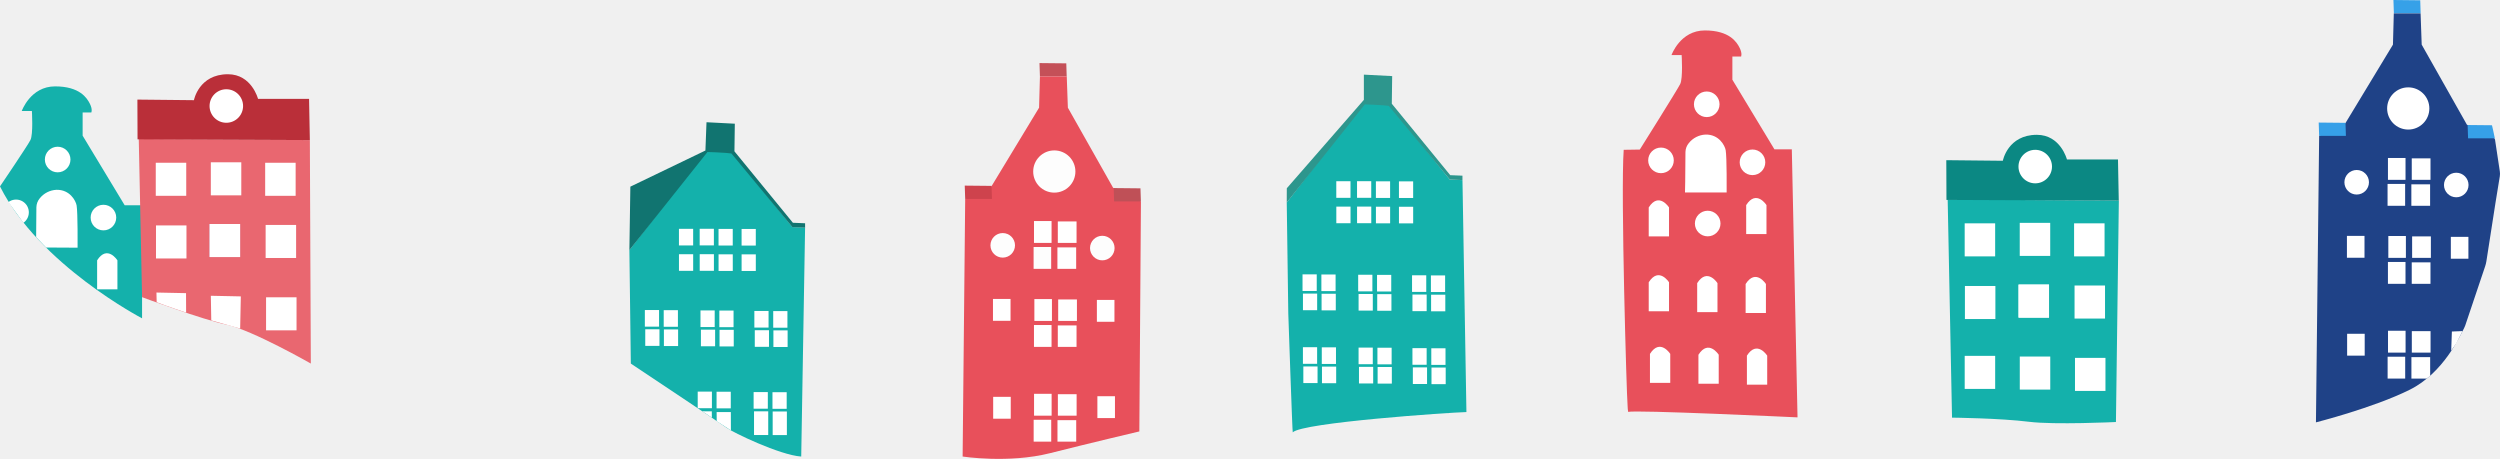
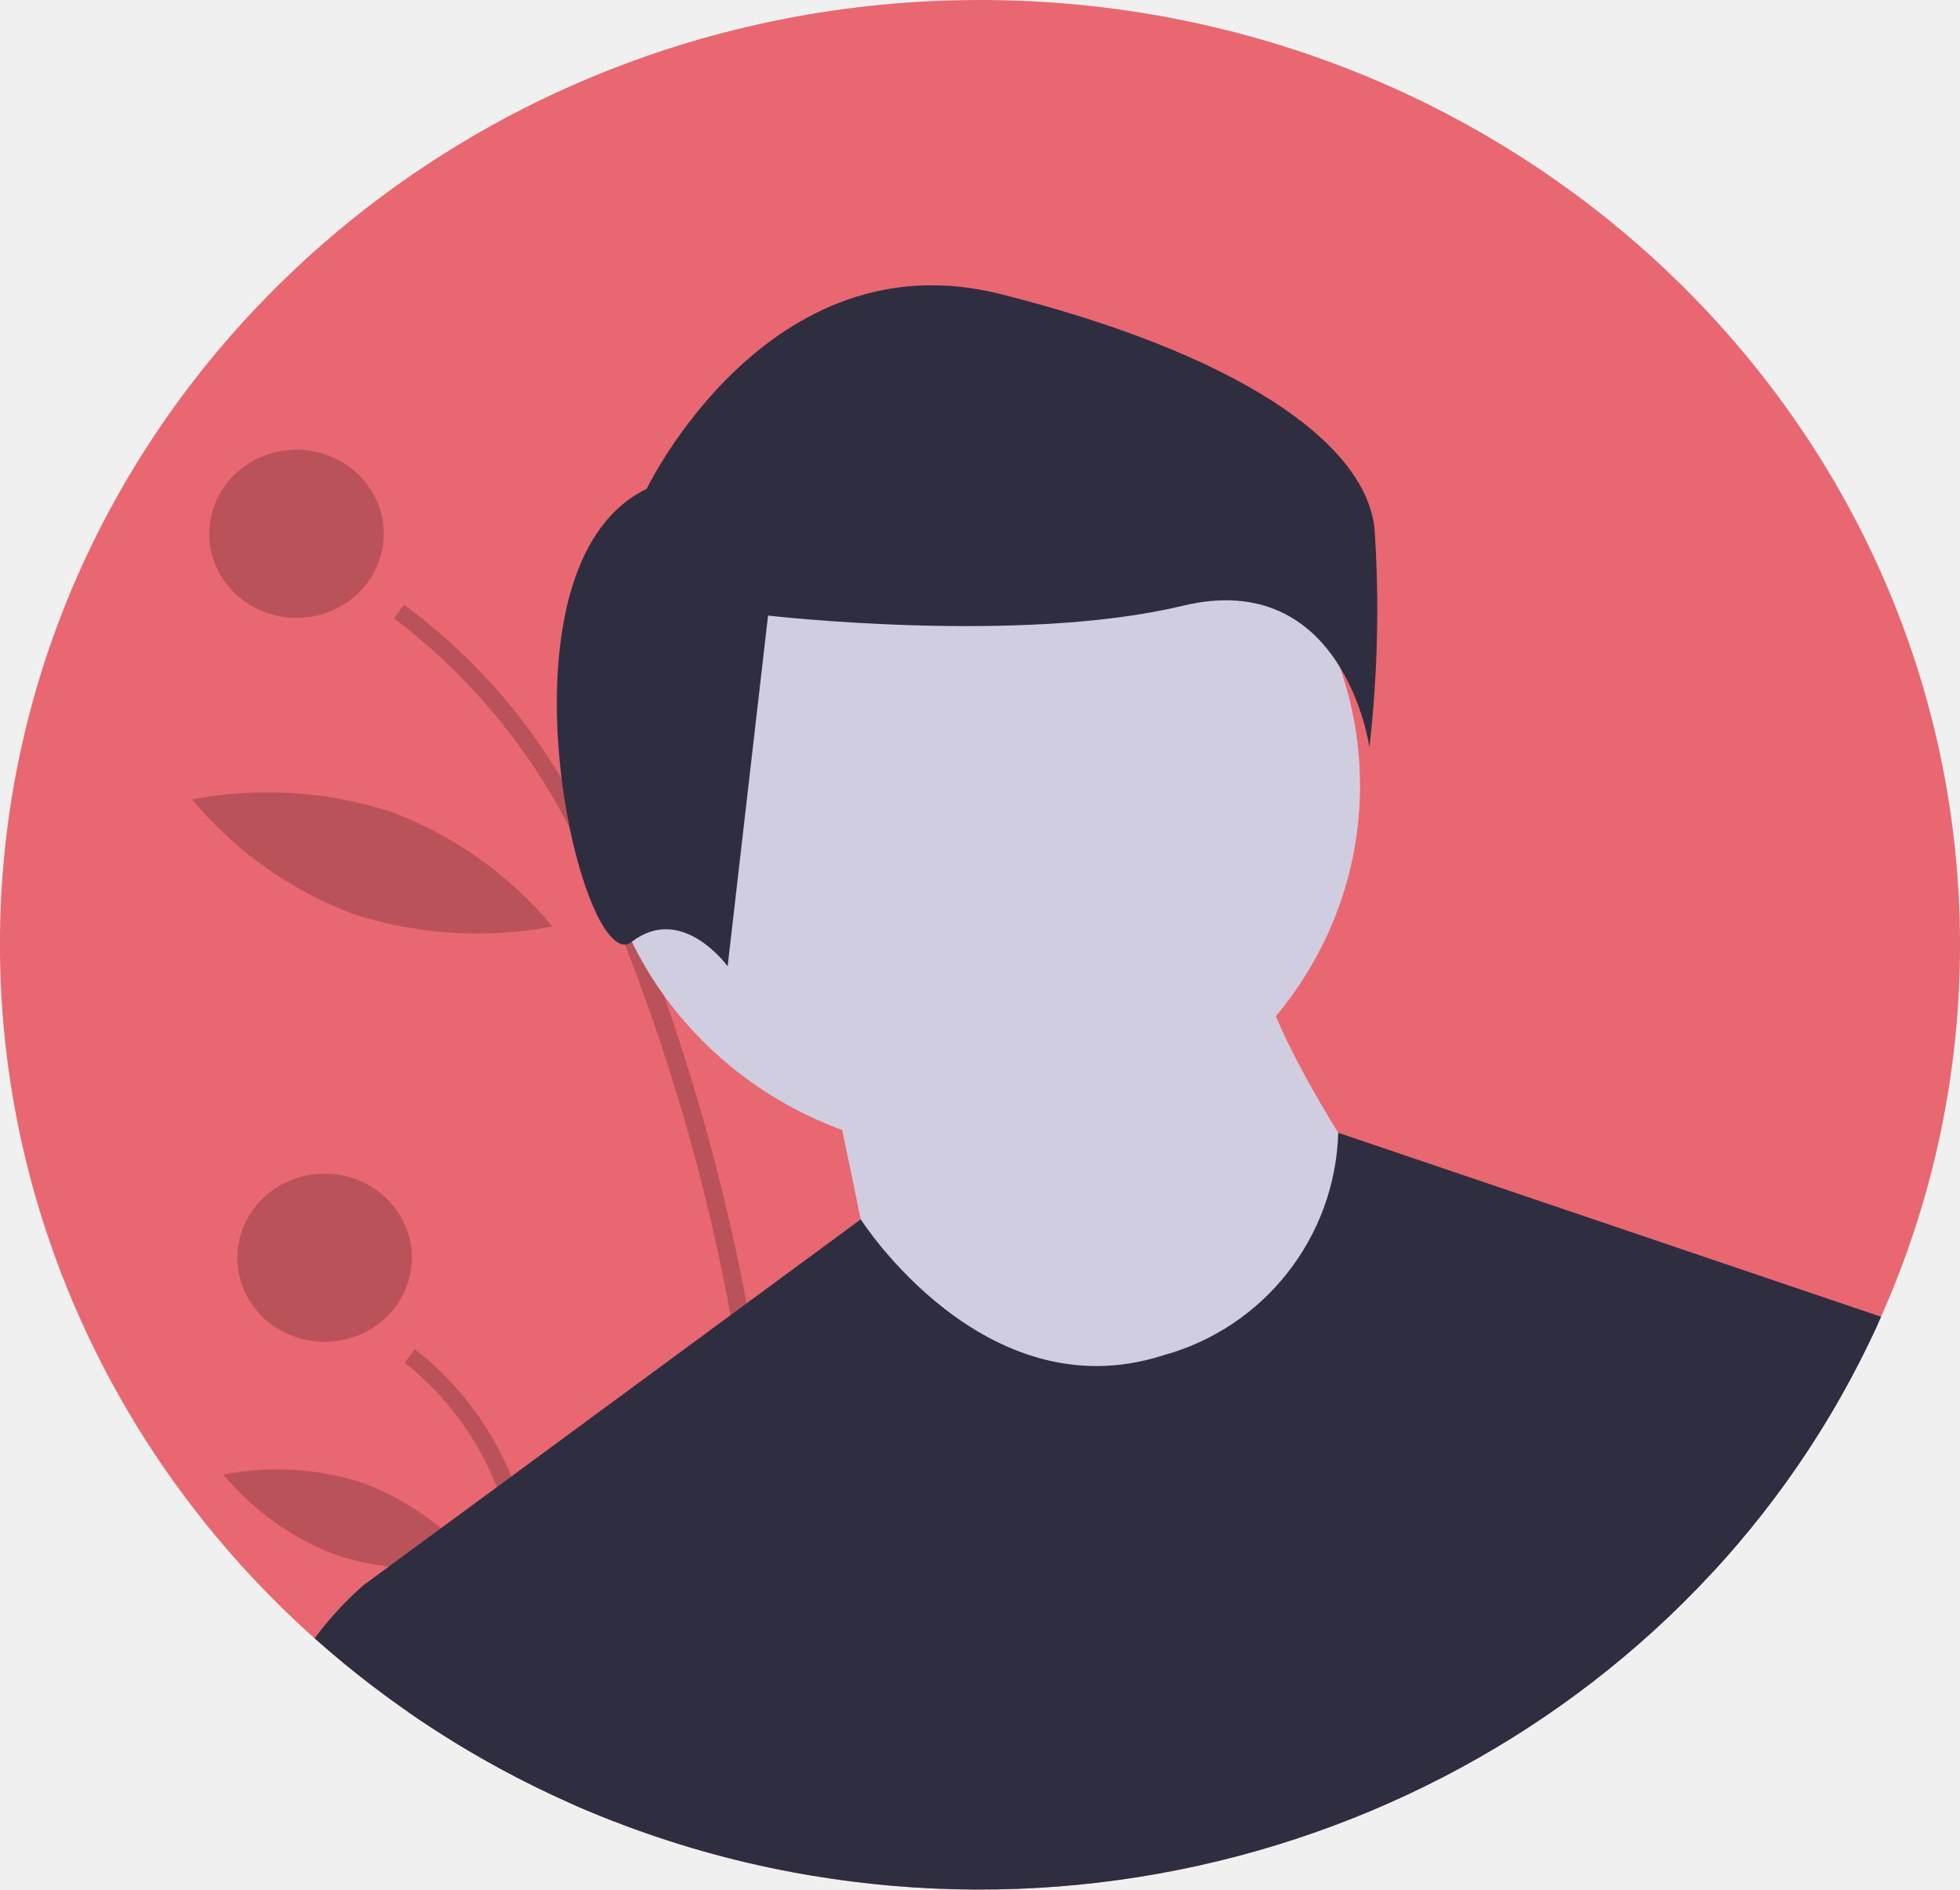
- <svg xmlns="http://www.w3.org/2000/svg" width="1724.558" height="316.55" viewBox="0 0 1724.558 316.55">
-   <g id="Group_129" data-name="Group 129" transform="translate(-23.43 -302.686)">
-     <g id="build_1" data-name="build 1" transform="translate(23.43 362.272)">
-       <path id="Path_421" data-name="Path 421" d="M517,687s19-28,21-32,1-20,1-20h-7s6-17,23-17,22,8,24,12,1,6,1,6h-6v16l29,48h12v78S544,741,517,687Z" transform="translate(-517 -618)" fill="#14b1ab" />
-       <path id="Path_422" data-name="Path 422" d="M584,758h14V738s-7-11-14,0Z" transform="translate(-517 -618)" fill="#fff" />
-       <circle id="Ellipse_86" data-name="Ellipse 86" cx="8.83" cy="8.83" r="8.83" transform="translate(62.52 81.67)" fill="#fff" />
-       <path id="Path_423" data-name="Path 423" d="M522.79,697.83a8.83,8.83,0,1,1,10.36,14.3" transform="translate(-517 -618)" fill="#fff" />
-       <path id="Path_717" data-name="Path 717" d="M8.83,0A8.83,8.83,0,1,1,0,8.83,8.83,8.83,0,0,1,8.83,0Z" transform="translate(30.95 41.63)" fill="#fff" />
-       <path id="Path_424" data-name="Path 424" d="M542.1,701.41a9.93,9.93,0,0,1,2.35-6.23,15.69,15.69,0,0,1,11.45-5.83c9.3-.25,13.38,7.57,13.95,10.77.86,4.83.67,29.15.67,29.15l-21.77-.12L541.93,722Z" transform="translate(-517 -618)" fill="#fff" />
-     </g>
-     <g id="build_2" data-name="build 2" transform="translate(118.21 353.896)">
-       <path id="Path_425" data-name="Path 425" d="M612.72,669.12,615,778s41.22,15.38,58.6,19.05,57.82,26.74,57.82,26.74l-.68-154.16-118-.79" transform="translate(-611.78 -624.21)" fill="#e96770" />
-       <path id="Path_426" data-name="Path 426" d="M611.88,669.12l118.86.5-.54-28.41H695s-4.37-17-20.76-17c-20.11,0-23.46,17.9-23.46,17.9l-39-.41Z" transform="translate(-611.78 -624.21)" fill="#ba2f39" />
-       <path id="Path_544" data-name="Path 544" d="M0,0H21.02V22.8H0Z" transform="translate(12.67 61.06)" fill="#fff" />
-       <rect id="Rectangle_699" data-name="Rectangle 699" width="21.02" height="22.8" transform="translate(50.65 60.74)" fill="#fff" />
-       <rect id="Rectangle_700" data-name="Rectangle 700" width="21.02" height="22.8" transform="translate(88.14 61.07)" fill="#fff" />
-       <rect id="Rectangle_701" data-name="Rectangle 701" width="21.02" height="22.8" transform="translate(88.46 103.96)" fill="#fff" />
-       <rect id="Rectangle_702" data-name="Rectangle 702" width="21.02" height="22.8" transform="translate(88.76 153.87)" fill="#fff" />
-       <rect id="Rectangle_703" data-name="Rectangle 703" width="21.02" height="22.8" transform="translate(49.83 103.31)" fill="#bac6f2" />
-       <rect id="Rectangle_704" data-name="Rectangle 704" width="21.02" height="22.8" transform="translate(49.83 103.31)" fill="#fff" />
-       <rect id="Rectangle_705" data-name="Rectangle 705" width="21.02" height="22.8" transform="translate(12.83 104.29)" fill="#fff" />
-       <path id="Path_427" data-name="Path 427" d="M625.08,781.46l-.16-6.66,20.41.42.06,13.41S630.28,783.61,625.08,781.46Z" transform="translate(-611.78 -624.21)" fill="#fff" />
-       <path id="Path_428" data-name="Path 428" d="M169.17,592.26l-.3-16.98,20.69.43-.46,22.21Z" transform="translate(-118.21 -422.46)" fill="#fff" />
-       <circle id="Ellipse_88" data-name="Ellipse 88" cx="11.56" cy="11.56" r="11.56" transform="translate(49.78 10.36)" fill="#fff" />
-     </g>
-     <g id="build_3" data-name="build 3" transform="translate(457.593 387.006)">
-       <path id="Path_429" data-name="Path 429" d="M730.39,745.53l1,78.27s62.28,41.44,66.22,44.4,36.51,18.75,51.32,19.74L851.6,730l-8.75-.34-42.79-53.14-15.85-.76L730.4,745.49" transform="translate(-730.39 -657.32)" fill="#14b1ab" />
-       <path id="Path_430" data-name="Path 430" d="M236.82,543.78l53.87-67.67,5.95.22,6.8.4,3.75.39,42.09,50.84,8.75.33v-3.03l-8.42-.34-40.32-49.28.26-19.06-19.53-1.01-.75,19.51-51.78,24.93Z" transform="translate(-236.82 -455.57)" fill="#117470" />
-       <rect id="Rectangle_706" data-name="Rectangle 706" width="9.8" height="11.46" transform="translate(34.19 73.53)" fill="#fff" />
-       <rect id="Rectangle_707" data-name="Rectangle 707" width="9.8" height="11.46" transform="translate(77.4 73.62)" fill="#fff" />
-       <rect id="Rectangle_708" data-name="Rectangle 708" width="9.8" height="11.46" transform="translate(61.5 73.59)" fill="#fff" />
-       <rect id="Rectangle_709" data-name="Rectangle 709" width="9.8" height="11.46" transform="translate(48.49 73.5)" fill="#fff" />
-       <rect id="Rectangle_710" data-name="Rectangle 710" width="9.8" height="11.46" transform="translate(34.2 91.05)" fill="#fff" />
-       <rect id="Rectangle_711" data-name="Rectangle 711" width="9.8" height="11.46" transform="translate(77.41 91.14)" fill="#fff" />
-       <rect id="Rectangle_712" data-name="Rectangle 712" width="9.8" height="11.46" transform="translate(61.52 91.12)" fill="#fff" />
-       <rect id="Rectangle_713" data-name="Rectangle 713" width="9.8" height="11.46" transform="translate(48.51 91.03)" fill="#fff" />
-       <rect id="Rectangle_714" data-name="Rectangle 714" width="9.8" height="11.46" transform="translate(10.95 142.82)" fill="#fff" />
-       <rect id="Rectangle_715" data-name="Rectangle 715" width="9.8" height="11.46" transform="translate(23.68 129.64)" fill="#fff" />
-       <rect id="Rectangle_716" data-name="Rectangle 716" width="9.8" height="11.46" transform="translate(10.67 129.55)" fill="#fff" />
-       <rect id="Rectangle_717" data-name="Rectangle 717" width="9.8" height="11.46" transform="translate(23.81 142.93)" fill="#fff" />
-       <rect id="Rectangle_718" data-name="Rectangle 718" width="9.8" height="11.46" transform="translate(49.34 143.09)" fill="#fff" />
-       <rect id="Rectangle_719" data-name="Rectangle 719" width="9.8" height="11.46" transform="translate(62.06 129.91)" fill="#fff" />
-       <rect id="Rectangle_720" data-name="Rectangle 720" width="9.8" height="11.46" transform="translate(49.05 129.82)" fill="#fff" />
-       <rect id="Rectangle_721" data-name="Rectangle 721" width="9.8" height="11.46" transform="translate(62.19 143.2)" fill="#fff" />
-       <rect id="Rectangle_722" data-name="Rectangle 722" width="9.8" height="11.46" transform="translate(86.5 143.47)" fill="#fff" />
-       <rect id="Rectangle_723" data-name="Rectangle 723" width="9.8" height="11.46" transform="translate(99.22 130.28)" fill="#fff" />
-       <rect id="Rectangle_724" data-name="Rectangle 724" width="9.8" height="11.46" transform="translate(86.21 130.19)" fill="#fff" />
-       <rect id="Rectangle_725" data-name="Rectangle 725" width="9.8" height="11.46" transform="translate(99.35 143.58)" fill="#fff" />
-       <rect id="Rectangle_726" data-name="Rectangle 726" width="9.8" height="16.35" transform="translate(85.98 199.42)" fill="#fff" />
-       <rect id="Rectangle_727" data-name="Rectangle 727" width="9.8" height="11.46" transform="translate(98.71 186.23)" fill="#fff" />
-       <rect id="Rectangle_728" data-name="Rectangle 728" width="9.8" height="11.46" transform="translate(85.7 186.15)" fill="#fff" />
-       <rect id="Rectangle_729" data-name="Rectangle 729" width="9.8" height="11.46" transform="translate(60.14 185.91)" fill="#fff" />
-       <path id="Path_431" data-name="Path 431" d="M306.85,668.15l-9.79-6.37-.05-6.29h9.8Z" transform="translate(-236.82 -455.57)" fill="#fff" />
-       <rect id="Rectangle_730" data-name="Rectangle 730" width="9.8" height="11.46" transform="translate(47.13 185.82)" fill="#fff" />
-       <path id="Path_432" data-name="Path 432" d="M293.7,659.38l-2.49-1.72-4.08-2.69,6.55.02Z" transform="translate(-236.82 -455.57)" fill="#fff" />
-       <rect id="Rectangle_731" data-name="Rectangle 731" width="9.8" height="16.28" transform="translate(98.84 199.53)" fill="#fff" />
-     </g>
-     <g id="build_4" data-name="build 4" transform="translate(687.472 346.196)">
-       <path id="Path_433" data-name="Path 433" d="M408.75,423.96h18.47l-.28-9.01-18.49-.19Z" transform="translate(-355.43 -414.76)" fill="#c45058" />
-       <path id="Path_434" data-name="Path 434" d="M850.77,710.24,849,887.93s31.74,4.89,60.29-2.32,61.61-15,61.61-15L972,711.93l-19.22-9.44-31.18-55.2-.77-21.58h-18.5l-.59,21.58-32.85,54.23Z" transform="translate(-849 -616.51)" fill="#e8505b" />
-       <rect id="Rectangle_732" data-name="Rectangle 732" width="12.12" height="15.08" transform="translate(49.23 108.97)" fill="#fff" />
-       <rect id="Rectangle_733" data-name="Rectangle 733" width="12.93" height="14.81" transform="translate(65.66 109.24)" fill="#fff" />
-       <rect id="Rectangle_734" data-name="Rectangle 734" width="12.12" height="15.08" transform="translate(48.96 126.87)" fill="#fdfdfd" />
-       <rect id="Rectangle_735" data-name="Rectangle 735" width="12.93" height="14.81" transform="translate(65.39 127.14)" fill="#fff" />
-       <rect id="Rectangle_736" data-name="Rectangle 736" width="12.12" height="15.08" transform="translate(49.49 162.8)" fill="#fff" />
-       <rect id="Rectangle_737" data-name="Rectangle 737" width="12.12" height="15.08" transform="translate(20.93 162.71)" fill="#fff" />
-       <rect id="Rectangle_738" data-name="Rectangle 738" width="12.12" height="15.08" transform="translate(92.61 163.38)" fill="#fff" />
-       <rect id="Rectangle_739" data-name="Rectangle 739" width="12.12" height="15.08" transform="translate(92.96 229.81)" fill="#fff" />
-       <rect id="Rectangle_740" data-name="Rectangle 740" width="12.12" height="15.08" transform="translate(21.07 230.24)" fill="#fff" />
-       <rect id="Rectangle_741" data-name="Rectangle 741" width="12.93" height="14.81" transform="translate(65.92 163.06)" fill="#fff" />
-       <rect id="Rectangle_742" data-name="Rectangle 742" width="12.12" height="15.08" transform="translate(49.22 180.7)" fill="#fff" />
-       <rect id="Rectangle_743" data-name="Rectangle 743" width="12.93" height="14.81" transform="translate(65.65 180.97)" fill="#fff" />
-       <rect id="Rectangle_744" data-name="Rectangle 744" width="12.12" height="15.08" transform="translate(49.27 228.15)" fill="#fff" />
-       <rect id="Rectangle_745" data-name="Rectangle 745" width="12.93" height="14.81" transform="translate(65.7 228.42)" fill="#fff" />
-       <rect id="Rectangle_746" data-name="Rectangle 746" width="12.12" height="15.08" transform="translate(49 246.06)" fill="#fff" />
-       <rect id="Rectangle_747" data-name="Rectangle 747" width="12.93" height="14.81" transform="translate(65.43 246.33)" fill="#fff" />
-       <circle id="Ellipse_89" data-name="Ellipse 89" cx="8.47" cy="8.47" r="8.47" transform="translate(19.19 117.26)" fill="#fdfdfd" />
-       <path id="Path_543" data-name="Path 543" d="M8.47,0A8.47,8.47,0,1,1,0,8.47,8.47,8.47,0,0,1,8.47,0Z" transform="translate(87.88 119.14)" fill="#fdfdfd" />
-       <path id="Path_435" data-name="Path 435" d="M357.2,508.49h18.47l-.29-9.01-18.49-.19Z" transform="translate(-355.43 -414.76)" fill="#ce434d" />
-       <path id="Path_436" data-name="Path 436" d="M459.93,510.18H478.4l-.29-9.01-18.48-.19Z" transform="translate(-355.43 -414.76)" fill="#bf5057" />
-       <circle id="Ellipse_91" data-name="Ellipse 91" cx="14.56" cy="14.56" r="14.56" transform="translate(48.68 60.25)" fill="#fdfdfd" />
-     </g>
-     <g id="build_5" data-name="build 5" transform="translate(911.054 354.166)">
-       <path id="Path_437" data-name="Path 437" d="M964.34,712.69l1.07,76.68s2.8,82.15,3.07,81.88c6.57-6.79,108.08-13.72,119.81-14l-2.73-160-8.75-.34L1034,643.73l-15.85-.76L964.34,712.7" transform="translate(-964.34 -624.48)" fill="#14b1ab" />
-       <path id="Path_438" data-name="Path 438" d="M470.77,510.94l53.87-67.67,5.95.23,6.8.4,3.75.38,42.09,50.84,8.75.34v-3.03l-8.42-.34L543.24,442.8l.26-19.06-19.53-1.01v17.41l-53.16,60.98Z" transform="translate(-470.77 -422.73)" fill="#2d968d" />
-       <rect id="Rectangle_748" data-name="Rectangle 748" width="9.8" height="11.46" transform="translate(34.18 73.53)" fill="#fff" />
-       <rect id="Rectangle_749" data-name="Rectangle 749" width="9.8" height="11.46" transform="translate(77.4 73.63)" fill="#fff" />
-       <rect id="Rectangle_750" data-name="Rectangle 750" width="9.8" height="11.46" transform="translate(61.5 73.6)" fill="#fff" />
-       <rect id="Rectangle_751" data-name="Rectangle 751" width="9.8" height="11.46" transform="translate(48.49 73.51)" fill="#fff" />
-       <rect id="Rectangle_752" data-name="Rectangle 752" width="9.8" height="11.46" transform="translate(34.2 91.05)" fill="#fff" />
-       <rect id="Rectangle_753" data-name="Rectangle 753" width="9.8" height="11.46" transform="translate(77.41 91.15)" fill="#fff" />
-       <rect id="Rectangle_754" data-name="Rectangle 754" width="9.8" height="11.46" transform="translate(61.52 91.12)" fill="#fff" />
-       <rect id="Rectangle_755" data-name="Rectangle 755" width="9.8" height="11.46" transform="translate(48.51 91.03)" fill="#fff" />
-       <rect id="Rectangle_756" data-name="Rectangle 756" width="9.8" height="11.46" transform="translate(11.18 151.05)" fill="#fff" />
-       <rect id="Rectangle_757" data-name="Rectangle 757" width="9.8" height="11.46" transform="translate(23.9 137.87)" fill="#fff" />
-       <rect id="Rectangle_758" data-name="Rectangle 758" width="9.8" height="11.46" transform="translate(10.89 137.78)" fill="#fff" />
-       <rect id="Rectangle_759" data-name="Rectangle 759" width="9.8" height="11.46" transform="translate(24.03 151.16)" fill="#fff" />
-       <rect id="Rectangle_760" data-name="Rectangle 760" width="9.8" height="11.46" transform="translate(49.56 151.32)" fill="#fff" />
-       <rect id="Rectangle_761" data-name="Rectangle 761" width="9.8" height="11.46" transform="translate(62.29 138.14)" fill="#fff" />
-       <rect id="Rectangle_762" data-name="Rectangle 762" width="9.8" height="11.46" transform="translate(49.28 138.05)" fill="#fff" />
-       <rect id="Rectangle_763" data-name="Rectangle 763" width="9.8" height="11.46" transform="translate(62.42 151.43)" fill="#fff" />
-       <rect id="Rectangle_764" data-name="Rectangle 764" width="9.8" height="11.46" transform="translate(86.72 151.7)" fill="#fff" />
-       <rect id="Rectangle_765" data-name="Rectangle 765" width="9.8" height="11.46" transform="translate(99.45 138.51)" fill="#fff" />
-       <rect id="Rectangle_766" data-name="Rectangle 766" width="9.8" height="11.46" transform="translate(86.44 138.42)" fill="#fff" />
-       <rect id="Rectangle_767" data-name="Rectangle 767" width="9.8" height="11.46" transform="translate(99.58 151.81)" fill="#fff" />
-       <rect id="Rectangle_768" data-name="Rectangle 768" width="9.8" height="11.46" transform="translate(11.45 201.31)" fill="#fff" />
-       <rect id="Rectangle_769" data-name="Rectangle 769" width="9.8" height="11.46" transform="translate(24.17 188.12)" fill="#fff" />
-       <rect id="Rectangle_770" data-name="Rectangle 770" width="9.8" height="11.46" transform="translate(11.16 188.03)" fill="#fff" />
-       <rect id="Rectangle_771" data-name="Rectangle 771" width="9.8" height="11.46" transform="translate(24.3 201.41)" fill="#fff" />
-       <rect id="Rectangle_772" data-name="Rectangle 772" width="9.8" height="11.46" transform="translate(49.83 201.58)" fill="#fff" />
-       <rect id="Rectangle_773" data-name="Rectangle 773" width="9.8" height="11.46" transform="translate(62.56 188.39)" fill="#fff" />
-       <rect id="Rectangle_774" data-name="Rectangle 774" width="9.8" height="11.46" transform="translate(49.55 188.3)" fill="#fff" />
-       <rect id="Rectangle_775" data-name="Rectangle 775" width="9.8" height="11.46" transform="translate(62.69 201.68)" fill="#fff" />
-       <rect id="Rectangle_776" data-name="Rectangle 776" width="9.8" height="11.46" transform="translate(86.99 201.95)" fill="#fff" />
-       <rect id="Rectangle_777" data-name="Rectangle 777" width="9.8" height="11.46" transform="translate(99.72 188.77)" fill="#fff" />
-       <rect id="Rectangle_778" data-name="Rectangle 778" width="9.8" height="11.46" transform="translate(86.71 188.68)" fill="#fff" />
-       <rect id="Rectangle_779" data-name="Rectangle 779" width="9.8" height="11.46" transform="translate(99.85 202.06)" fill="#fff" />
-     </g>
-     <g id="build_6" data-name="build 6" transform="translate(1142.895 323.686)">
-       <path id="Path_439" data-name="Path 439" d="M1097,676.17S1122.86,635,1124.86,631s1-20,1-20h-7s6-17,23-17,22,8,24,12,1,6,1,6h-6v16l29,48h12l3.94,184.91s-114.07-5.35-116.48-3.74c-.75.5-.69-4.73-.81-5.64-.5-3.9-4.77-145.35-2.62-175.19C1085.89,676.37,1097.08,676.16,1097,676.17Z" transform="translate(-1085.289 -594)" fill="#e8505b" />
-       <path id="Path_440" data-name="Path 440" d="M1170.38,734.48h14v-20s-7-11-14,0Z" transform="translate(-1085.289 -594)" fill="#fff" />
-       <path id="Path_441" data-name="Path 441" d="M1103.15,736.09h14v-20s-7-11-14,0Z" transform="translate(-1085.289 -594)" fill="#fff" />
-       <path id="Path_442" data-name="Path 442" d="M1103.15,787.72h14v-20s-7-11-14,0Z" transform="translate(-1085.289 -594)" fill="#fff" />
-       <path id="Path_443" data-name="Path 443" d="M1136.58,788.32h14v-20s-7-11-14,0Z" transform="translate(-1085.289 -594)" fill="#fff" />
-       <path id="Path_444" data-name="Path 444" d="M1170,788.92h14v-20s-7-11-14,0Z" transform="translate(-1085.289 -594)" fill="#fff" />
-       <path id="Path_445" data-name="Path 445" d="M1104,837.12h14v-20s-7-11-14,0Z" transform="translate(-1085.289 -594)" fill="#fff" />
-       <path id="Path_446" data-name="Path 446" d="M1137.44,837.72h14v-20s-7-11-14,0Z" transform="translate(-1085.289 -594)" fill="#fff" />
-       <path id="Path_447" data-name="Path 447" d="M1170.88,838.33h14v-20s-7-11-14,0Z" transform="translate(-1085.289 -594)" fill="#fff" />
-       <circle id="Ellipse_92" data-name="Ellipse 92" cx="8.83" cy="8.83" r="8.83" transform="translate(80.611 82.14)" fill="#fff" />
-       <circle id="Ellipse_93" data-name="Ellipse 93" cx="8.83" cy="8.83" r="8.83" transform="translate(17.491 80.8)" fill="#fff" />
-       <circle id="Ellipse_94" data-name="Ellipse 94" cx="8.83" cy="8.83" r="8.83" transform="translate(49.711 124.37)" fill="#fff" />
-       <circle id="Ellipse_95" data-name="Ellipse 95" cx="8.83" cy="8.83" r="8.83" transform="translate(49.051 42.11)" fill="#fff" />
-       <path id="Path_448" data-name="Path 448" d="M1128.49,677.89a9.93,9.93,0,0,1,2.35-6.23,15.69,15.69,0,0,1,11.45-5.83c9.3-.25,13.38,7.57,13.95,10.77.86,4.83.67,29.15.67,29.15h-28.74l.15-7.23Z" transform="translate(-1085.289 -594)" fill="#fff" />
-     </g>
-     <g id="build_7" data-name="build 7" transform="translate(1366.034 395.686)">
-       <path id="Path_449" data-name="Path 449" d="M1202.36,710.91l3,150.19s32.92.34,53.07,2.85c17.63,2.2,60,.17,60,.17l2-152.7-118-.79" transform="translate(-1201.41 -666)" fill="#14b1ab" />
-       <path id="Path_450" data-name="Path 450" d="M1201.52,710.91l118.86.5-.54-28.41h-35.21s-4.37-17-20.76-17c-20.11,0-23.46,17.9-23.46,17.9l-39-.41Z" transform="translate(-1201.41 -666)" fill="#0b8883" />
-       <rect id="Rectangle_780" data-name="Rectangle 780" width="21.02" height="22.8" transform="translate(12.68 61.06)" fill="#fff" />
-       <rect id="Rectangle_781" data-name="Rectangle 781" width="21.02" height="22.8" transform="translate(50.66 60.73)" fill="#fff" />
-       <rect id="Rectangle_782" data-name="Rectangle 782" width="21.02" height="22.8" transform="translate(88.15 61.06)" fill="#fff" />
-       <rect id="Rectangle_783" data-name="Rectangle 783" width="21.02" height="22.8" transform="translate(88.47 103.95)" fill="#fff" />
-       <rect id="Rectangle_784" data-name="Rectangle 784" width="21.02" height="22.8" transform="translate(88.77 153.87)" fill="#fff" />
-       <rect id="Rectangle_785" data-name="Rectangle 785" width="21.02" height="22.8" transform="translate(50.69 152.95)" fill="#fff" />
-       <rect id="Rectangle_786" data-name="Rectangle 786" width="21.02" height="22.8" transform="translate(12.69 152.48)" fill="#fff" />
-       <rect id="Rectangle_787" data-name="Rectangle 787" width="21.02" height="22.8" transform="translate(49.84 103.3)" fill="#fff" />
-       <rect id="Rectangle_788" data-name="Rectangle 788" width="21.02" height="22.8" transform="translate(49.84 103.3)" fill="#fff" />
-       <rect id="Rectangle_789" data-name="Rectangle 789" width="21.02" height="22.8" transform="translate(12.84 104.28)" fill="#fff" />
-       <circle id="Ellipse_96" data-name="Ellipse 96" cx="11.56" cy="11.56" r="11.56" transform="translate(49.79 10.35)" fill="#fff" />
-     </g>
-     <g id="build_8" data-name="build 8" transform="translate(1621.023 302.686)">
-       <path id="Path_451" data-name="Path 451" d="M877.88,380.45h18.47l-.29-9-18.49-.2Z" transform="translate(-824.12 -371.25)" fill="#36a1e8" />
-       <path id="Path_452" data-name="Path 452" d="M1319.9,666.74l-2.21,197.61s39.54-10,64.58-22.44c23.73-11.77,35-37.68,37.7-42.74a11.568,11.568,0,0,0,.72-1.69l13.72-40.78a20.433,20.433,0,0,0,.85-3.44l6.26-40.24,3-18.42a11.007,11.007,0,0,0,0-3.44l-3.31-21.91a1.55,1.55,0,0,0-.85-1.15l-18.54-9.1-31.18-55.2-.77-21.58H1371.4l-.59,21.58L1338,658Z" transform="translate(-1317.69 -573)" fill="#1f4287" />
-       <rect id="Rectangle_790" data-name="Rectangle 790" width="12.12" height="15.08" transform="translate(49.67 108.98)" fill="#fff" />
-       <rect id="Rectangle_791" data-name="Rectangle 791" width="12.93" height="14.81" transform="translate(66.09 109.24)" fill="#fff" />
-       <rect id="Rectangle_792" data-name="Rectangle 792" width="12.12" height="15.08" transform="translate(49.4 126.88)" fill="#fff" />
-       <rect id="Rectangle_793" data-name="Rectangle 793" width="12.93" height="14.81" transform="translate(65.82 127.15)" fill="#fff" />
-       <rect id="Rectangle_794" data-name="Rectangle 794" width="12.12" height="15.08" transform="translate(49.93 162.8)" fill="#fff" />
-       <rect id="Rectangle_795" data-name="Rectangle 795" width="12.12" height="15.08" transform="translate(21.37 162.72)" fill="#fff" />
-       <rect id="Rectangle_796" data-name="Rectangle 796" width="12.12" height="15.08" transform="translate(93.05 163.39)" fill="#fff" />
-       <path id="Path_453" data-name="Path 453" d="M921.07,607.92l-3.64,5.24.46-13.22,7.36-.3Z" transform="translate(-824.12 -371.25)" fill="#fff" />
-       <rect id="Rectangle_797" data-name="Rectangle 797" width="12.12" height="15.08" transform="translate(21.51 230.25)" fill="#fff" />
-       <rect id="Rectangle_798" data-name="Rectangle 798" width="12.93" height="14.81" transform="translate(66.35 163.07)" fill="#fff" />
-       <rect id="Rectangle_799" data-name="Rectangle 799" width="12.12" height="15.08" transform="translate(49.66 180.71)" fill="#fff" />
-       <rect id="Rectangle_800" data-name="Rectangle 800" width="12.93" height="14.81" transform="translate(66.08 180.98)" fill="#fff" />
-       <rect id="Rectangle_801" data-name="Rectangle 801" width="12.12" height="15.08" transform="translate(49.71 228.16)" fill="#fff" />
-       <rect id="Rectangle_802" data-name="Rectangle 802" width="12.93" height="14.81" transform="translate(66.13 228.43)" fill="#fff" />
-       <rect id="Rectangle_803" data-name="Rectangle 803" width="12.12" height="15.08" transform="translate(49.44 246.07)" fill="#fff" />
-       <path id="Path_454" data-name="Path 454" d="M901.89,631.35l-1.37,1.05H889.98V617.59h12.93v12.78Z" transform="translate(-824.12 -371.25)" fill="#fff" />
-       <circle id="Ellipse_97" data-name="Ellipse 97" cx="8.47" cy="8.47" r="8.47" transform="translate(19.63 117.26)" fill="#fff" />
-       <circle id="Ellipse_98" data-name="Ellipse 98" cx="8.47" cy="8.47" r="8.47" transform="translate(88.32 119.15)" fill="#fff" />
-       <path id="Path_455" data-name="Path 455" d="M826.32,464.99h18.47l-.28-9.01-18.49-.19Z" transform="translate(-824.12 -371.25)" fill="#36a0e8" />
-       <path id="Path_456" data-name="Path 456" d="M929.06,466.68h18.47l-1.2-5.65-.78-3.38-16.8-.17Z" transform="translate(-824.12 -371.25)" fill="#36a0e8" />
-       <circle id="Ellipse_99" data-name="Ellipse 99" cx="14.56" cy="14.56" r="14.56" transform="translate(49.11 60.26)" fill="#fff" />
+ <svg xmlns="http://www.w3.org/2000/svg" width="95.551" height="92.128" viewBox="0 0 95.551 92.128">
+   <g id="Group_59" data-name="Group 59" transform="translate(0 0)">
+     <g id="undraw_male_avatar_323b">
+       <path id="Path_389" data-name="Path 389" d="M357.551,158.062A44.493,44.493,0,0,1,353.7,176.2l-.158.352c-8.866,19.446-30.357,30.543-52.06,26.881q-.43-.074-.859-.153a48.687,48.687,0,0,1-8.642-2.457q-.681-.264-1.351-.546c-.305-.128-.611-.26-.913-.4-16.895-7.549-27.71-23.865-27.72-41.818C262,132.623,283.39,112,309.775,112S357.551,132.623,357.551,158.062Z" transform="translate(-262 -112)" fill="#e96770" />
+       <path id="Path_390" data-name="Path 390" d="M418.168,390.3q-.43-.074-.859-.153a182.845,182.845,0,0,0-3.011-27.159,97.941,97.941,0,0,0-5.152-18.066,55.275,55.275,0,0,0-2.7-5.7,29.815,29.815,0,0,0-8.56-10.207l.5-.662a28.854,28.854,0,0,1,7.664,8.46q1.02,1.631,1.959,3.481,1.007,1.979,1.921,4.2.583,1.415,1.127,2.927a103.185,103.185,0,0,1,4.023,14.988q.367,1.86.7,3.812A186.524,186.524,0,0,1,418.168,390.3Z" transform="translate(-378.682 -298.866)" opacity="0.2" />
+       <path id="Path_391" data-name="Path 391" d="M410.466,617.2c-.305-.128-.611-.26-.913-.4a64.708,64.708,0,0,0-1.83-10.574,33.828,33.828,0,0,0-1.669-4.8,14.426,14.426,0,0,0-4.493-6.067l.5-.661a15.109,15.109,0,0,1,4.7,6.206,41.406,41.406,0,0,1,2.814,9.563C410.015,612.88,410.292,615.209,410.466,617.2Z" transform="translate(-381.834 -528.918)" opacity="0.2" />
+       <ellipse id="Ellipse_68" data-name="Ellipse 68" cx="4.253" cy="4.1" rx="4.253" ry="4.1" transform="translate(10.201 21.926)" opacity="0.2" />
+       <ellipse id="Ellipse_69" data-name="Ellipse 69" cx="4.253" cy="4.1" rx="4.253" ry="4.1" transform="translate(11.571 57.224)" opacity="0.2" />
+       <path id="Path_392" data-name="Path 392" d="M482.29,300.173a17.624,17.624,0,0,0,1.089,9.348,18.025,18.025,0,0,0,4.355-8.417,17.625,17.625,0,0,0-1.089-9.348A18.026,18.026,0,0,0,482.29,300.173Z" transform="translate(-450.952 -267.259)" opacity="0.2" />
+       <path id="Path_393" data-name="Path 393" d="M336.062,401.388a19.664,19.664,0,0,0,9.73.613,18.891,18.891,0,0,0-7.845-5.583,19.664,19.664,0,0,0-9.73-.613A18.891,18.891,0,0,0,336.062,401.388Z" transform="translate(-318.857 -356.829)" opacity="0.2" />
+       <path id="Path_394" data-name="Path 394" d="M344.522,641.862a13.715,13.715,0,0,0,6.825.417,13.173,13.173,0,0,0-5.494-3.926,13.715,13.715,0,0,0-6.825-.417A13.173,13.173,0,0,0,344.522,641.862Z" transform="translate(-328.14 -566.045)" opacity="0.2" />
+       <ellipse id="Ellipse_70" data-name="Ellipse 70" cx="18.625" cy="17.957" rx="18.625" ry="17.957" transform="translate(29.052 20.348)" fill="#d0cde1" />
+       <path id="Path_395" data-name="Path 395" d="M547.833,458.4s2.328,10.662,2.328,11.785,11.059,6.173,11.059,6.173l9.895-1.684,3.492-10.1s-5.82-8.418-5.82-11.785Z" transform="translate(-507.432 -406.345)" fill="#d0cde1" />
+       <path id="Path_396" data-name="Path 396" d="M461.241,526.25l-.158.352c-8.866,19.446-30.357,30.543-52.06,26.881q-.43-.074-.859-.153a48.688,48.688,0,0,1-8.642-2.457q-.681-.264-1.351-.547c-.305-.128-.611-.26-.913-.4a48.167,48.167,0,0,1-7.809-4.4l-2.208-6.175,1.241-.913,2.553-1.879,2.724-2,.708-.522,10.687-7.866.789-.581L411.5,521.5h0s6.007,9.437,14.738,6.631a11.6,11.6,0,0,0,8.54-10.852Z" transform="translate(-369.538 -462.049)" fill="#2f2e41" />
+       <path id="Path_397" data-name="Path 397" d="M458.425,223.984s5.914-12.353,17.248-9.5,17.74,7.127,18.233,11.4a58.836,58.836,0,0,1-.246,10.69s-1.232-8.79-9.117-6.889-20.2.475-20.2.475l-1.971,17.1s-2.218-3.088-4.682-1.188S450.541,227.785,458.425,223.984Z" transform="translate(-426.9 -200.147)" fill="#2f2e41" />
+       <path id="Path_398" data-name="Path 398" d="M385.165,690.787q-.681-.264-1.351-.547c-.305-.128-.611-.26-.913-.4a48.048,48.048,0,0,1-12.381-8,16.384,16.384,0,0,1,2.363-2.574h8.731l1.309,4.244Z" transform="translate(-355.181 -601.963)" fill="#2f2e41" />
+       <path id="Path_399" data-name="Path 399" d="M853.433,576.32l7.49,1.276a45.887,45.887,0,0,1-8.023,12.07Z" transform="translate(-769.378 -513.043)" fill="#2f2e41" />
    </g>
  </g>
</svg>
